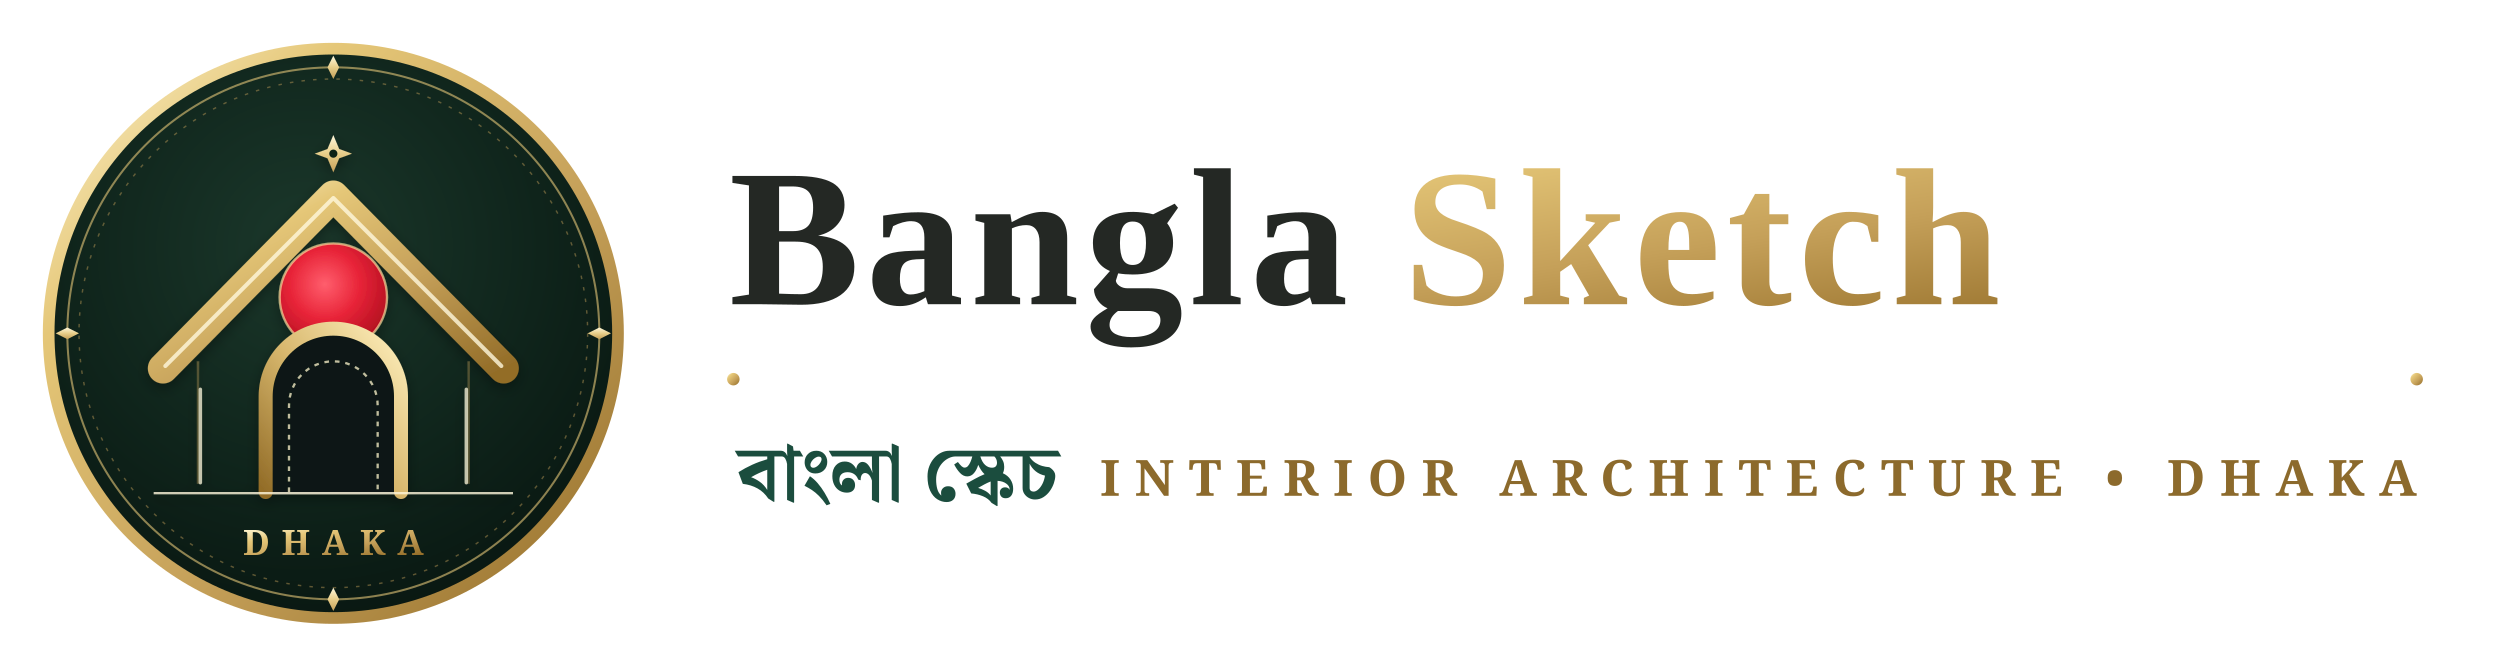
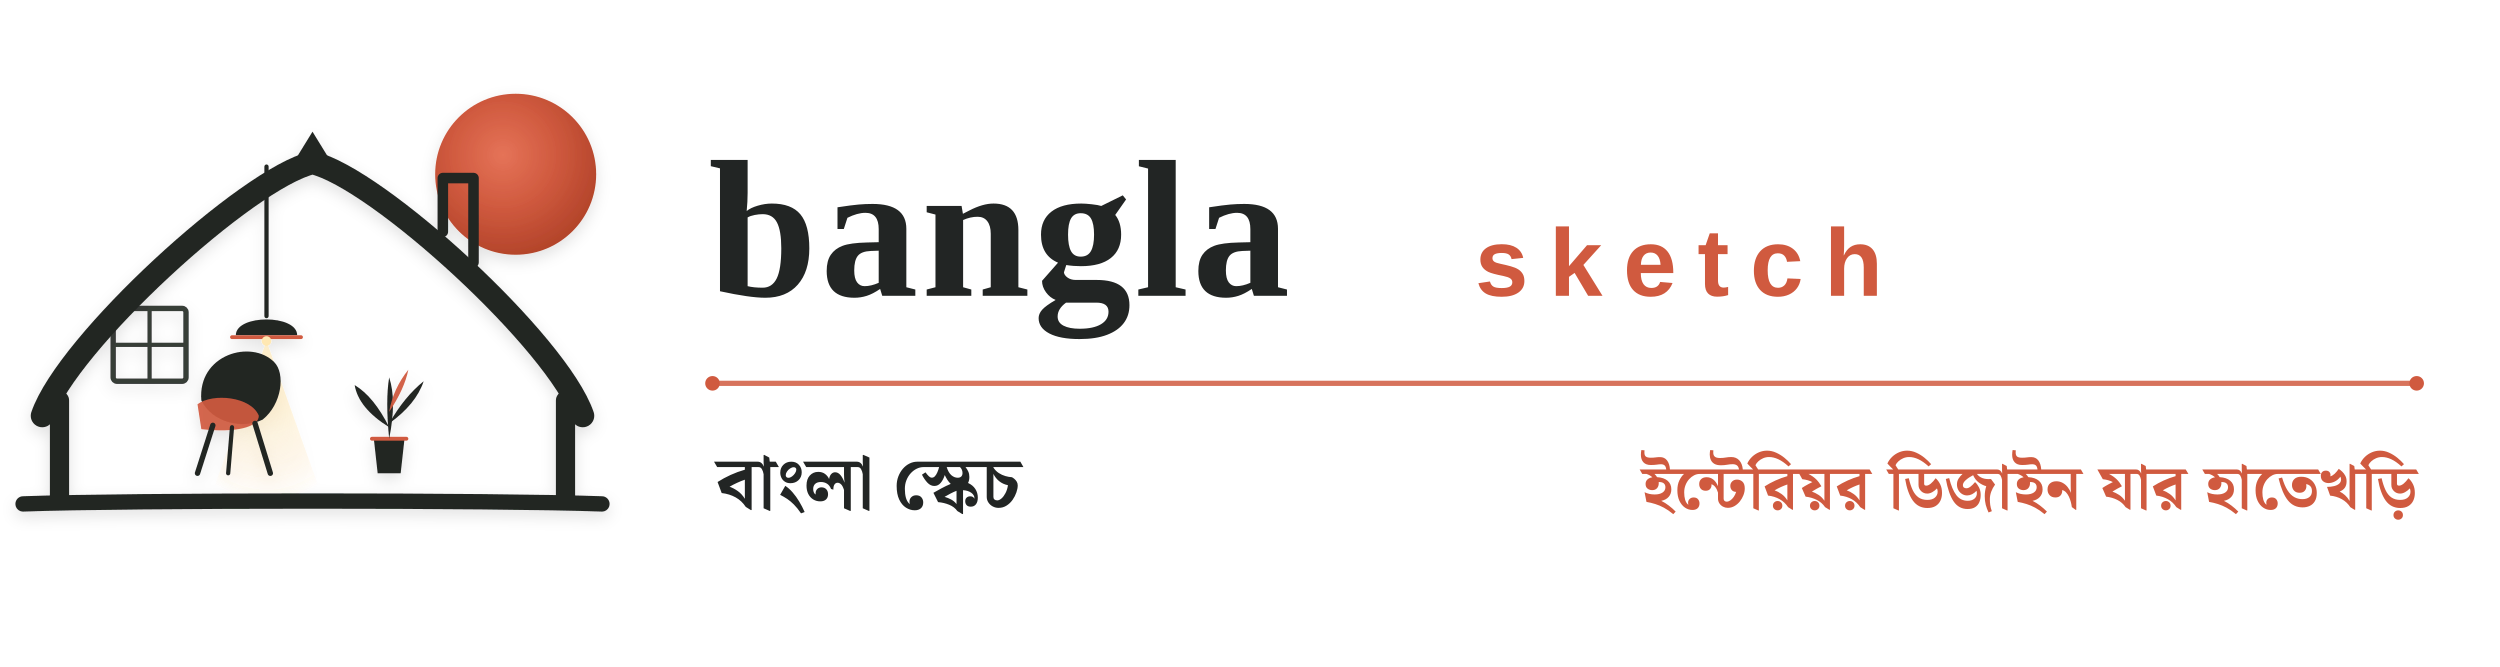
- <svg xmlns="http://www.w3.org/2000/svg" viewBox="0 0 1200 320" width="1200" height="320" role="img" aria-label="Bangla Sketch – Interior Architecture, Dhaka">
+ <svg xmlns="http://www.w3.org/2000/svg" viewBox="0 0 1200 320" width="1200" height="320" role="img" aria-label="Bangla Sketch – ইন্টেরিয়র ডিজাইন যার হাতেখড়ি">
  <defs>
-     <radialGradient id="badgeBgWm" cx="45%" cy="35%" r="75%">
-       <stop offset="0%" stop-color="#1B382B" />
-       <stop offset="55%" stop-color="#0F241B" />
-       <stop offset="100%" stop-color="#07130E" />
+     <radialGradient id="terracottaSunWm" cx="42%" cy="38%" r="65%">
+       <stop offset="0%" stop-color="#E57358" />
+       <stop offset="50%" stop-color="#D05A3F" />
+       <stop offset="100%" stop-color="#B24329" />
    </radialGradient>
-     <linearGradient id="goldPrimaryWm" x1="0%" y1="0%" x2="100%" y2="100%">
-       <stop offset="0%" stop-color="#FDF3CD" />
-       <stop offset="25%" stop-color="#E5C778" />
-       <stop offset="60%" stop-color="#C5A059" />
-       <stop offset="100%" stop-color="#936D28" />
-     </linearGradient>
-     <linearGradient id="goldLightWm" x1="0%" y1="0%" x2="0%" y2="100%">
-       <stop offset="0%" stop-color="#FFF8DC" />
-       <stop offset="50%" stop-color="#E8CE8A" />
-       <stop offset="100%" stop-color="#C5A059" />
-     </linearGradient>
-     <linearGradient id="goldAccentWm" x1="0%" y1="100%" x2="100%" y2="0%">
-       <stop offset="0%" stop-color="#936D28" />
-       <stop offset="50%" stop-color="#D8B86E" />
-       <stop offset="100%" stop-color="#FFF0BE" />
-     </linearGradient>
-     <radialGradient id="sunGlowWm" cx="42%" cy="38%" r="65%">
-       <stop offset="0%" stop-color="#FF5E6D" />
-       <stop offset="50%" stop-color="#E82438" />
-       <stop offset="100%" stop-color="#B20F20" />
+     <radialGradient id="lampGlowWm" cx="50%" cy="0%" r="100%">
+       <stop offset="0%" stop-color="#FFE8B3" stop-opacity="0.65" />
+       <stop offset="60%" stop-color="#FFD680" stop-opacity="0.2" />
+       <stop offset="100%" stop-color="#FFA834" stop-opacity="0" />
    </radialGradient>
-     <filter id="shadowWm" x="-10%" y="-10%" width="120%" height="120%">
-       <feDropShadow dx="0" dy="4" stdDeviation="6" flood-color="#000000" flood-opacity="0.35" />
+     <filter id="softShadowWm" x="-10%" y="-10%" width="120%" height="120%">
+       <feDropShadow dx="0" dy="3" stdDeviation="4" flood-color="#000000" flood-opacity="0.12" />
    </filter>
  </defs>
-   <g transform="translate(160, 160) scale(0.56) translate(-256, -256)">
-     <circle cx="256" cy="256" r="246" fill="url(#badgeBgWm)" />
-     <circle cx="256" cy="256" r="244" fill="none" stroke="url(#goldPrimaryWm)" stroke-width="10" />
-     <circle cx="256" cy="256" r="228" fill="none" stroke="#E5C778" stroke-width="1.75" opacity="0.6" />
-     <circle cx="256" cy="256" r="218" fill="none" stroke="#C5A059" stroke-width="1.25" stroke-dasharray="3 7" opacity="0.45" />
-     <g fill="url(#goldLightWm)">
-       <polygon points="256,18 261,28 256,38 251,28" />
-       <polygon points="256,474 261,484 256,494 251,484" />
-       <polygon points="18,256 28,251 38,256 28,261" />
-       <polygon points="474,256 484,251 494,256 484,261" />
+   <g transform="translate(150, 160) scale(0.92) translate(-256, -155)" filter="url(#softShadowWm)">
+     <circle cx="362" cy="72" r="42" fill="url(#terracottaSunWm)" />
+     <g transform="translate(152, 142)" stroke="#222524" stroke-width="2.2" fill="none" opacity="0.9">
+       <rect x="0" y="0" width="38" height="38" rx="2" stroke-width="2.8" />
+       <line x1="19" y1="0" x2="19" y2="38" />
+       <line x1="0" y1="19" x2="38" y2="19" />
    </g>
-     <g filter="url(#shadowWm)">
-       <circle cx="256" cy="225" r="46" fill="url(#sunGlowWm)" />
-       <circle cx="256" cy="225" r="46" fill="none" stroke="#FFE3A0" stroke-width="2" opacity="0.65" />
-       <path d="M120 280 L256 142 L392 280" fill="none" stroke="#C5A059" stroke-width="2" opacity="0.35" />
-       <line x1="140" y1="280" x2="140" y2="385" stroke="#C5A059" stroke-width="2" opacity="0.35" />
-       <line x1="372" y1="280" x2="372" y2="385" stroke="#C5A059" stroke-width="2" opacity="0.35" />
-       <path d="M110 286 L256 138 L402 286" fill="none" stroke="url(#goldPrimaryWm)" stroke-width="26" stroke-linecap="round" stroke-linejoin="round" />
-       <path d="M112 284 L256 140 L400 284" fill="none" stroke="#FFF8DC" stroke-width="3.5" stroke-linecap="round" stroke-linejoin="round" opacity="0.8" />
-       <line x1="142" y1="298" x2="142" y2="390" stroke="url(#goldLightWm)" stroke-width="16" stroke-linecap="round" />
-       <line x1="370" y1="298" x2="370" y2="390" stroke="url(#goldLightWm)" stroke-width="16" stroke-linecap="round" />
-       <line x1="142" y1="304" x2="142" y2="384" stroke="#FFF8DC" stroke-width="3" stroke-linecap="round" opacity="0.75" />
-       <line x1="370" y1="304" x2="370" y2="384" stroke="#FFF8DC" stroke-width="3" stroke-linecap="round" opacity="0.75" />
-       <path d="M198 392 V310 A58 58 0 0 1 314 310 V392 Z" fill="#0A1812" />
-       <path d="M198 392 V310 A58 58 0 0 1 314 310 V392" fill="none" stroke="url(#goldAccentWm)" stroke-width="12" stroke-linecap="round" stroke-linejoin="round" />
-       <path d="M218 392 V318 A38 38 0 0 1 294 318 V392" fill="none" stroke="#FDF3CD" stroke-width="2" stroke-dasharray="4 5" opacity="0.75" />
-       <line x1="96" y1="395" x2="416" y2="395" stroke="url(#goldPrimaryWm)" stroke-width="14" stroke-linecap="round" />
-       <line x1="102" y1="393" x2="410" y2="393" stroke="#FFF8DC" stroke-width="2" opacity="0.8" />
-       <g transform="translate(256, 102)">
-         <polygon points="0,-16 5,-4 16,0 5,4 0,16 -5,4 -16,0 -5,-4" fill="url(#goldLightWm)" />
-         <circle cx="0" cy="0" r="3.5" fill="#0E2319" />
-       </g>
+     <g transform="translate(232, 68)">
+       <line x1="0" y1="0" x2="0" y2="78" stroke="#222524" stroke-width="2.2" stroke-linecap="round" />
+       <path d="M -16 88 C -16 77, 16 77, 16 88 Z" fill="#222524" />
+       <line x1="-18" y1="89" x2="18" y2="89" stroke="#D05A3F" stroke-width="2" stroke-linecap="round" />
+       <circle cx="0" cy="91" r="2.5" fill="#FFE8B3" />
+       <polygon points="0,91 -30,175 30,175" fill="url(#lampGlowWm)" />
    </g>
-     <text x="256" y="446" text-anchor="middle" font-family="'Cinzel', Georgia, serif" font-weight="700" font-size="30" letter-spacing="10" fill="url(#goldPrimaryWm)">DHAKA</text>
+     <g transform="translate(198, 180)" fill="#222524">
+       <path d="M 0 10 C -2 -14, 26 -22, 38 -10 C 44 -4, 42 12, 32 20 C 22 25, 6 22, 0 10 Z" fill="#222524" />
+       <path d="M -2 12 C 6 6, 26 8, 30 18 C 30 24, 18 27, 0 25 Z" fill="#D05A3F" opacity="0.92" />
+       <line x1="6" y1="23" x2="-2" y2="48" stroke="#222524" stroke-width="2.8" stroke-linecap="round" />
+       <line x1="16" y1="24" x2="14" y2="48" stroke="#222524" stroke-width="2.2" stroke-linecap="round" />
+       <line x1="28" y1="22" x2="36" y2="48" stroke="#222524" stroke-width="2.8" stroke-linecap="round" />
+     </g>
+     <g transform="translate(296, 186)">
+       <path d="M -8 24 L 8 24 L 6 42 L -6 42 Z" fill="#222524" />
+       <line x1="-9" y1="24" x2="9" y2="24" stroke="#D05A3F" stroke-width="2" stroke-linecap="round" />
+       <path d="M 0 24 Q -2 4, 0 -8 Q 4 4, 0 24" fill="#222524" />
+       <path d="M 0 18 Q -16 8, -18 -4 Q -8 2, 0 18" fill="#222524" />
+       <path d="M 0 16 Q 14 6, 18 -6 Q 8 2, 0 16" fill="#222524" />
+       <path d="M 0 10 Q 8 -2, 10 -12 Q 2 -2, 0 10" fill="#D05A3F" opacity="0.95" />
+     </g>
+     <path d="M 115 198 C 128 160, 222 74, 256 66 C 290 74, 384 160, 397 198" fill="none" stroke="#222524" stroke-width="12" stroke-linecap="round" stroke-linejoin="round" />
+     <path d="M 248 69 L 256 56 L 264 69" fill="none" stroke="#222524" stroke-width="6.5" stroke-linecap="round" />
+     <path d="M 324 102 L 324 74 L 340 74 L 340 118" fill="none" stroke="#222524" stroke-width="5.5" stroke-linecap="round" stroke-linejoin="round" />
+     <line x1="124" y1="190" x2="124" y2="242" stroke="#222524" stroke-width="10" stroke-linecap="round" />
+     <line x1="388" y1="190" x2="388" y2="242" stroke="#222524" stroke-width="10" stroke-linecap="round" />
+     <path d="M 105 244 C 160 242, 352 242, 407 244" stroke="#222524" stroke-width="8" stroke-linecap="round" />
  </g>
-   <g transform="translate(350, 0)">
-     <text x="0" y="146" font-family="'Playfair Display', 'Cinzel', Georgia, 'Times New Roman', serif" font-weight="700" font-size="94" letter-spacing="3" fill="#242824">
-       Bangla <tspan fill="url(#goldPrimaryWm)">Sketch</tspan>
+   <g transform="translate(340, 0)">
+     <text x="0" y="142" font-family="'Playfair Display', 'Cinzel', Georgia, 'Times New Roman', serif" font-weight="900" font-size="94" letter-spacing="1.5" fill="#222524">
+       bangla
    </text>
-     <line x1="2" y1="182" x2="810" y2="182" stroke="url(#goldPrimaryWm)" stroke-width="2" opacity="0.85" />
-     <circle cx="2" cy="182" r="3" fill="url(#goldPrimaryWm)" />
-     <circle cx="810" cy="182" r="3" fill="url(#goldPrimaryWm)" />
-     <text x="4" y="240" font-family="'Noto Serif Bengali', 'Hind Siliguri', 'SolaimanLipi', sans-serif" font-size="38" font-weight="700" fill="#1B4D3E">
+     <text x="368" y="142" font-family="'Manrope', 'Plus Jakarta Sans', 'Helvetica Neue', Arial, sans-serif" font-weight="700" font-size="46" letter-spacing="10" fill="#D05A3F">
+       sketch
+     </text>
+     <line x1="2" y1="184" x2="820" y2="184" stroke="#D05A3F" stroke-width="2.5" opacity="0.85" />
+     <circle cx="2" cy="184" r="3.5" fill="#D05A3F" />
+     <circle cx="820" cy="184" r="3.5" fill="#D05A3F" />
+     <text x="4" y="244" font-family="'Hind Siliguri', 'Noto Serif Bengali', 'SolaimanLipi', 'Kalpurush', sans-serif" font-size="36" font-weight="700" fill="#222524">
      বাংলা স্কেচ
    </text>
-     <text x="810" y="238" text-anchor="end" font-family="'Cinzel', 'Trajan Pro', Georgia, serif" font-weight="600" font-size="24" letter-spacing="7" fill="#8C6A2C">
-       INTERIOR ARCHITECTURE • DHAKA
+     <text x="820" y="244" text-anchor="end" font-family="'Hind Siliguri', 'Noto Serif Bengali', 'SolaimanLipi', 'Kalpurush', sans-serif" font-weight="600" font-size="30" letter-spacing="0.5" fill="#D05A3F">
+       ইন্টেরিয়র ডিজাইন যার হাতেখড়ি
    </text>
  </g>
</svg>
